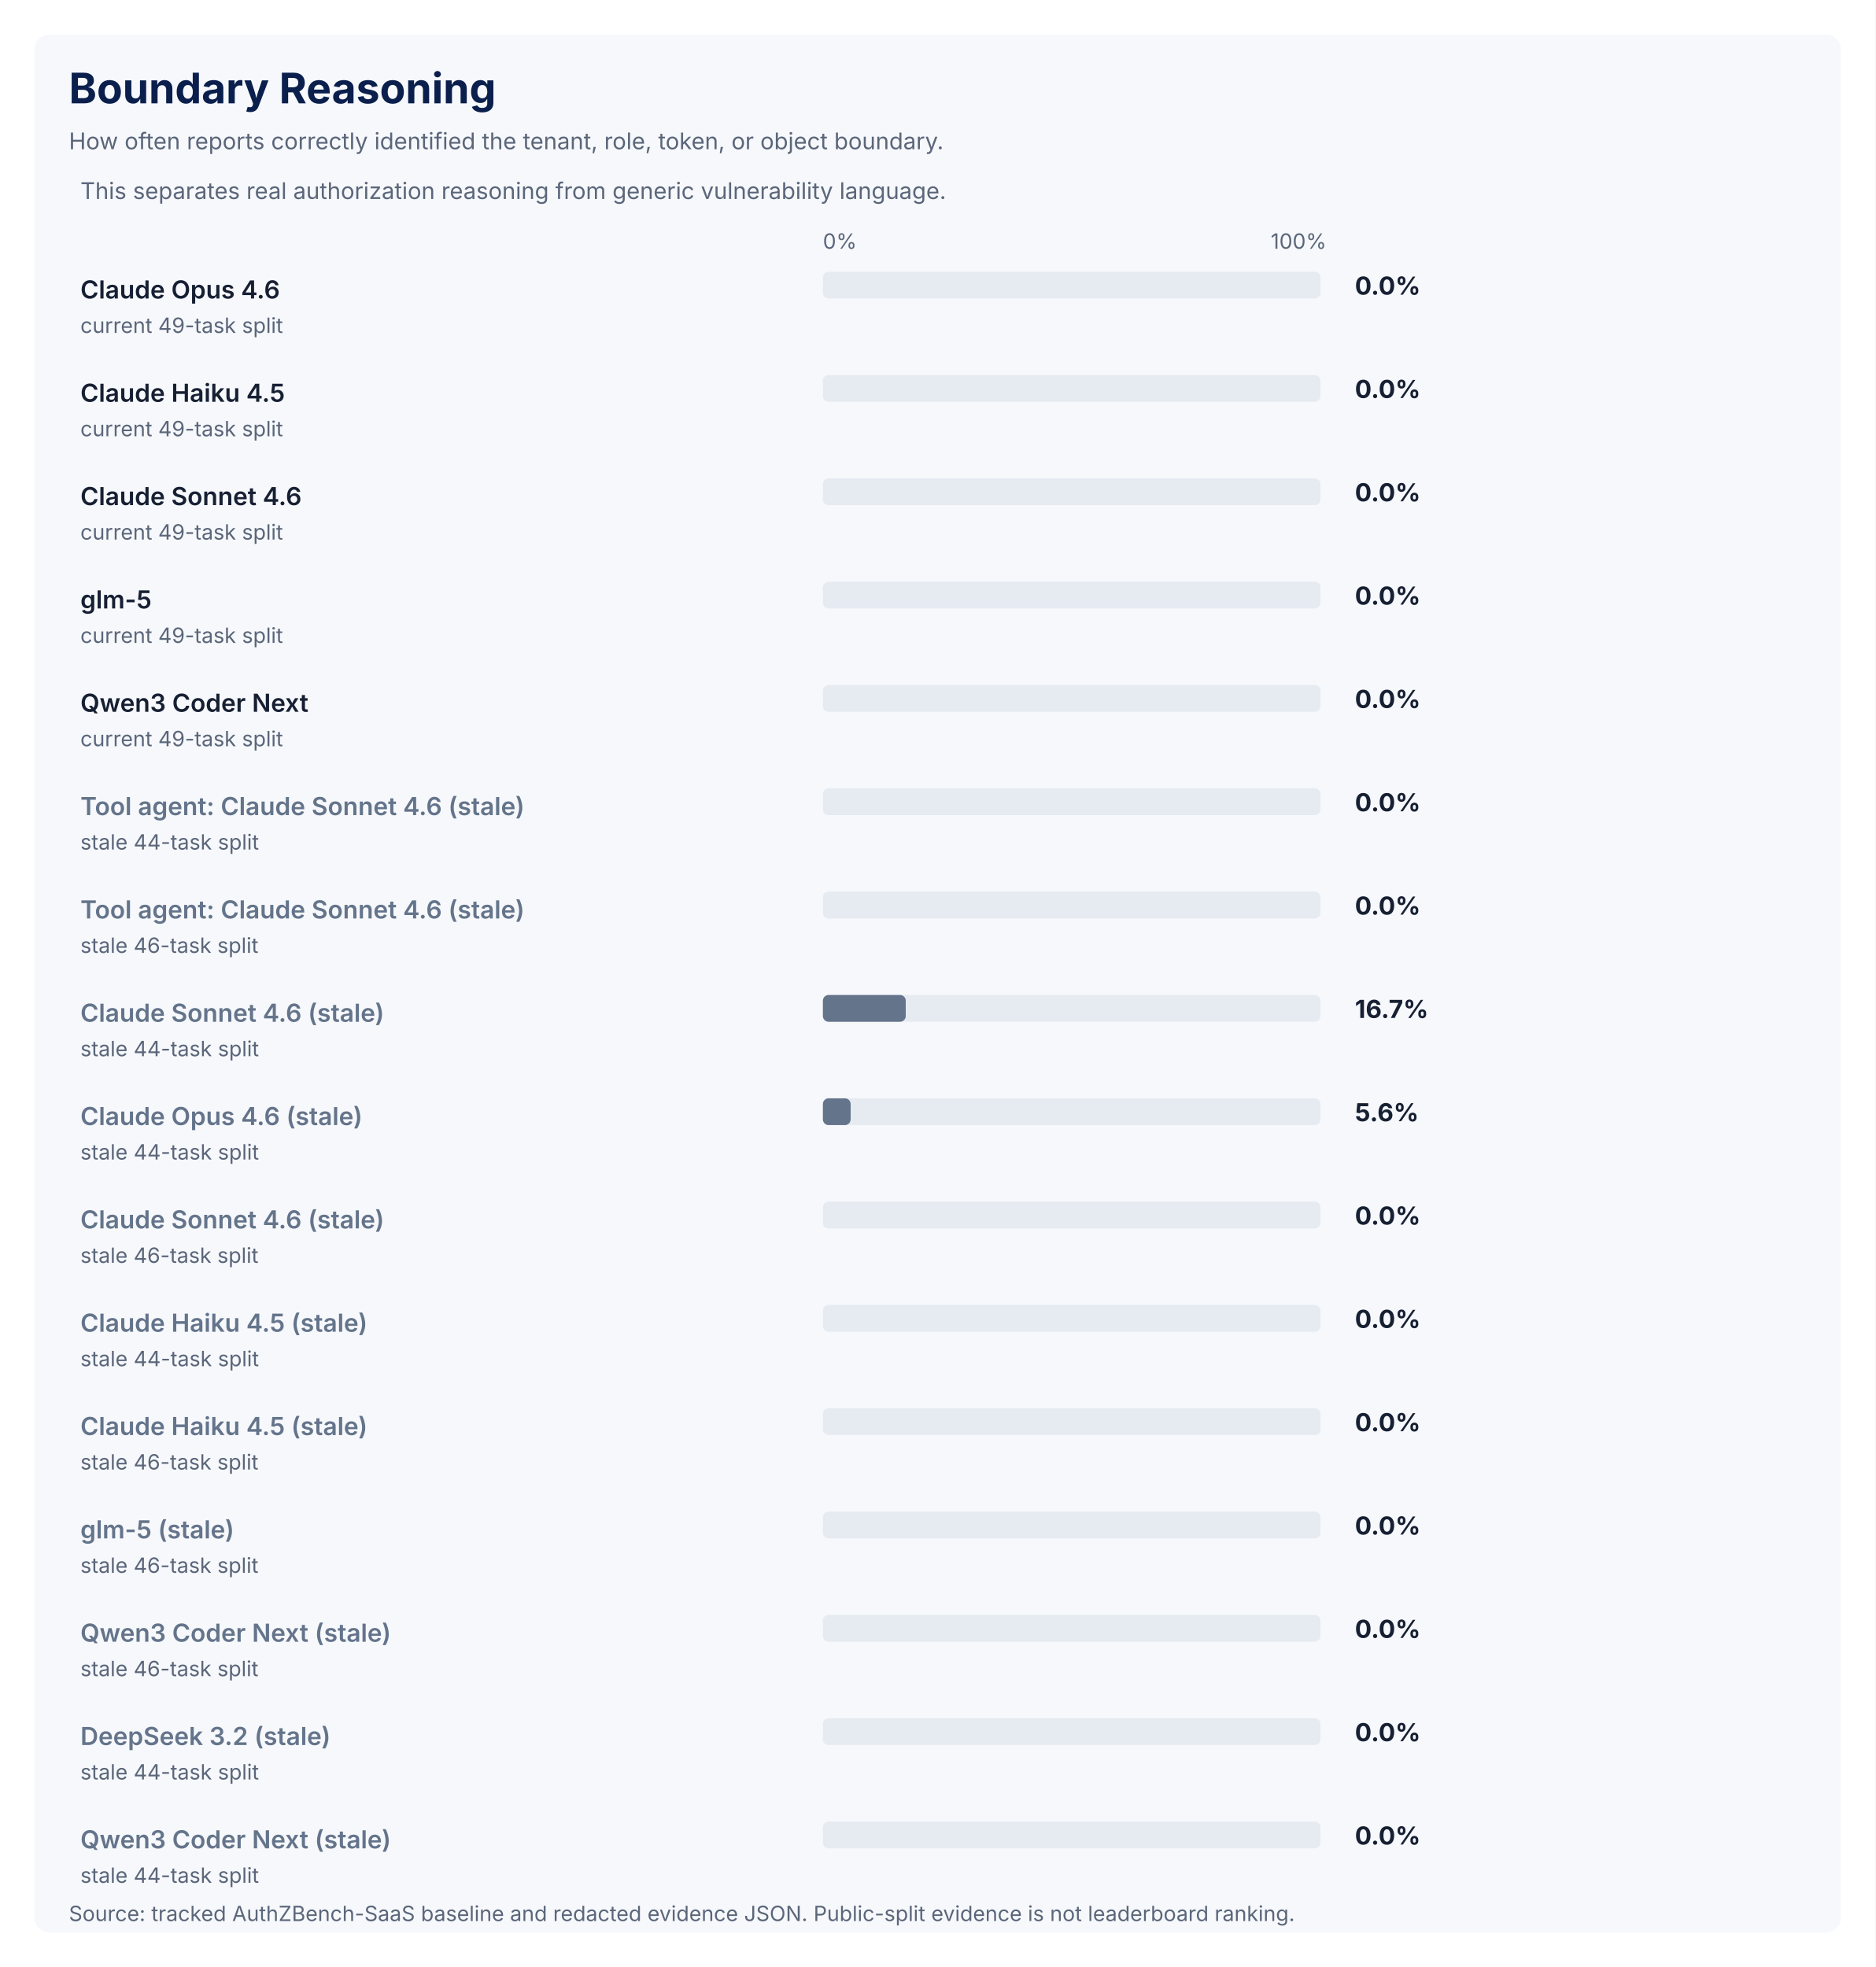
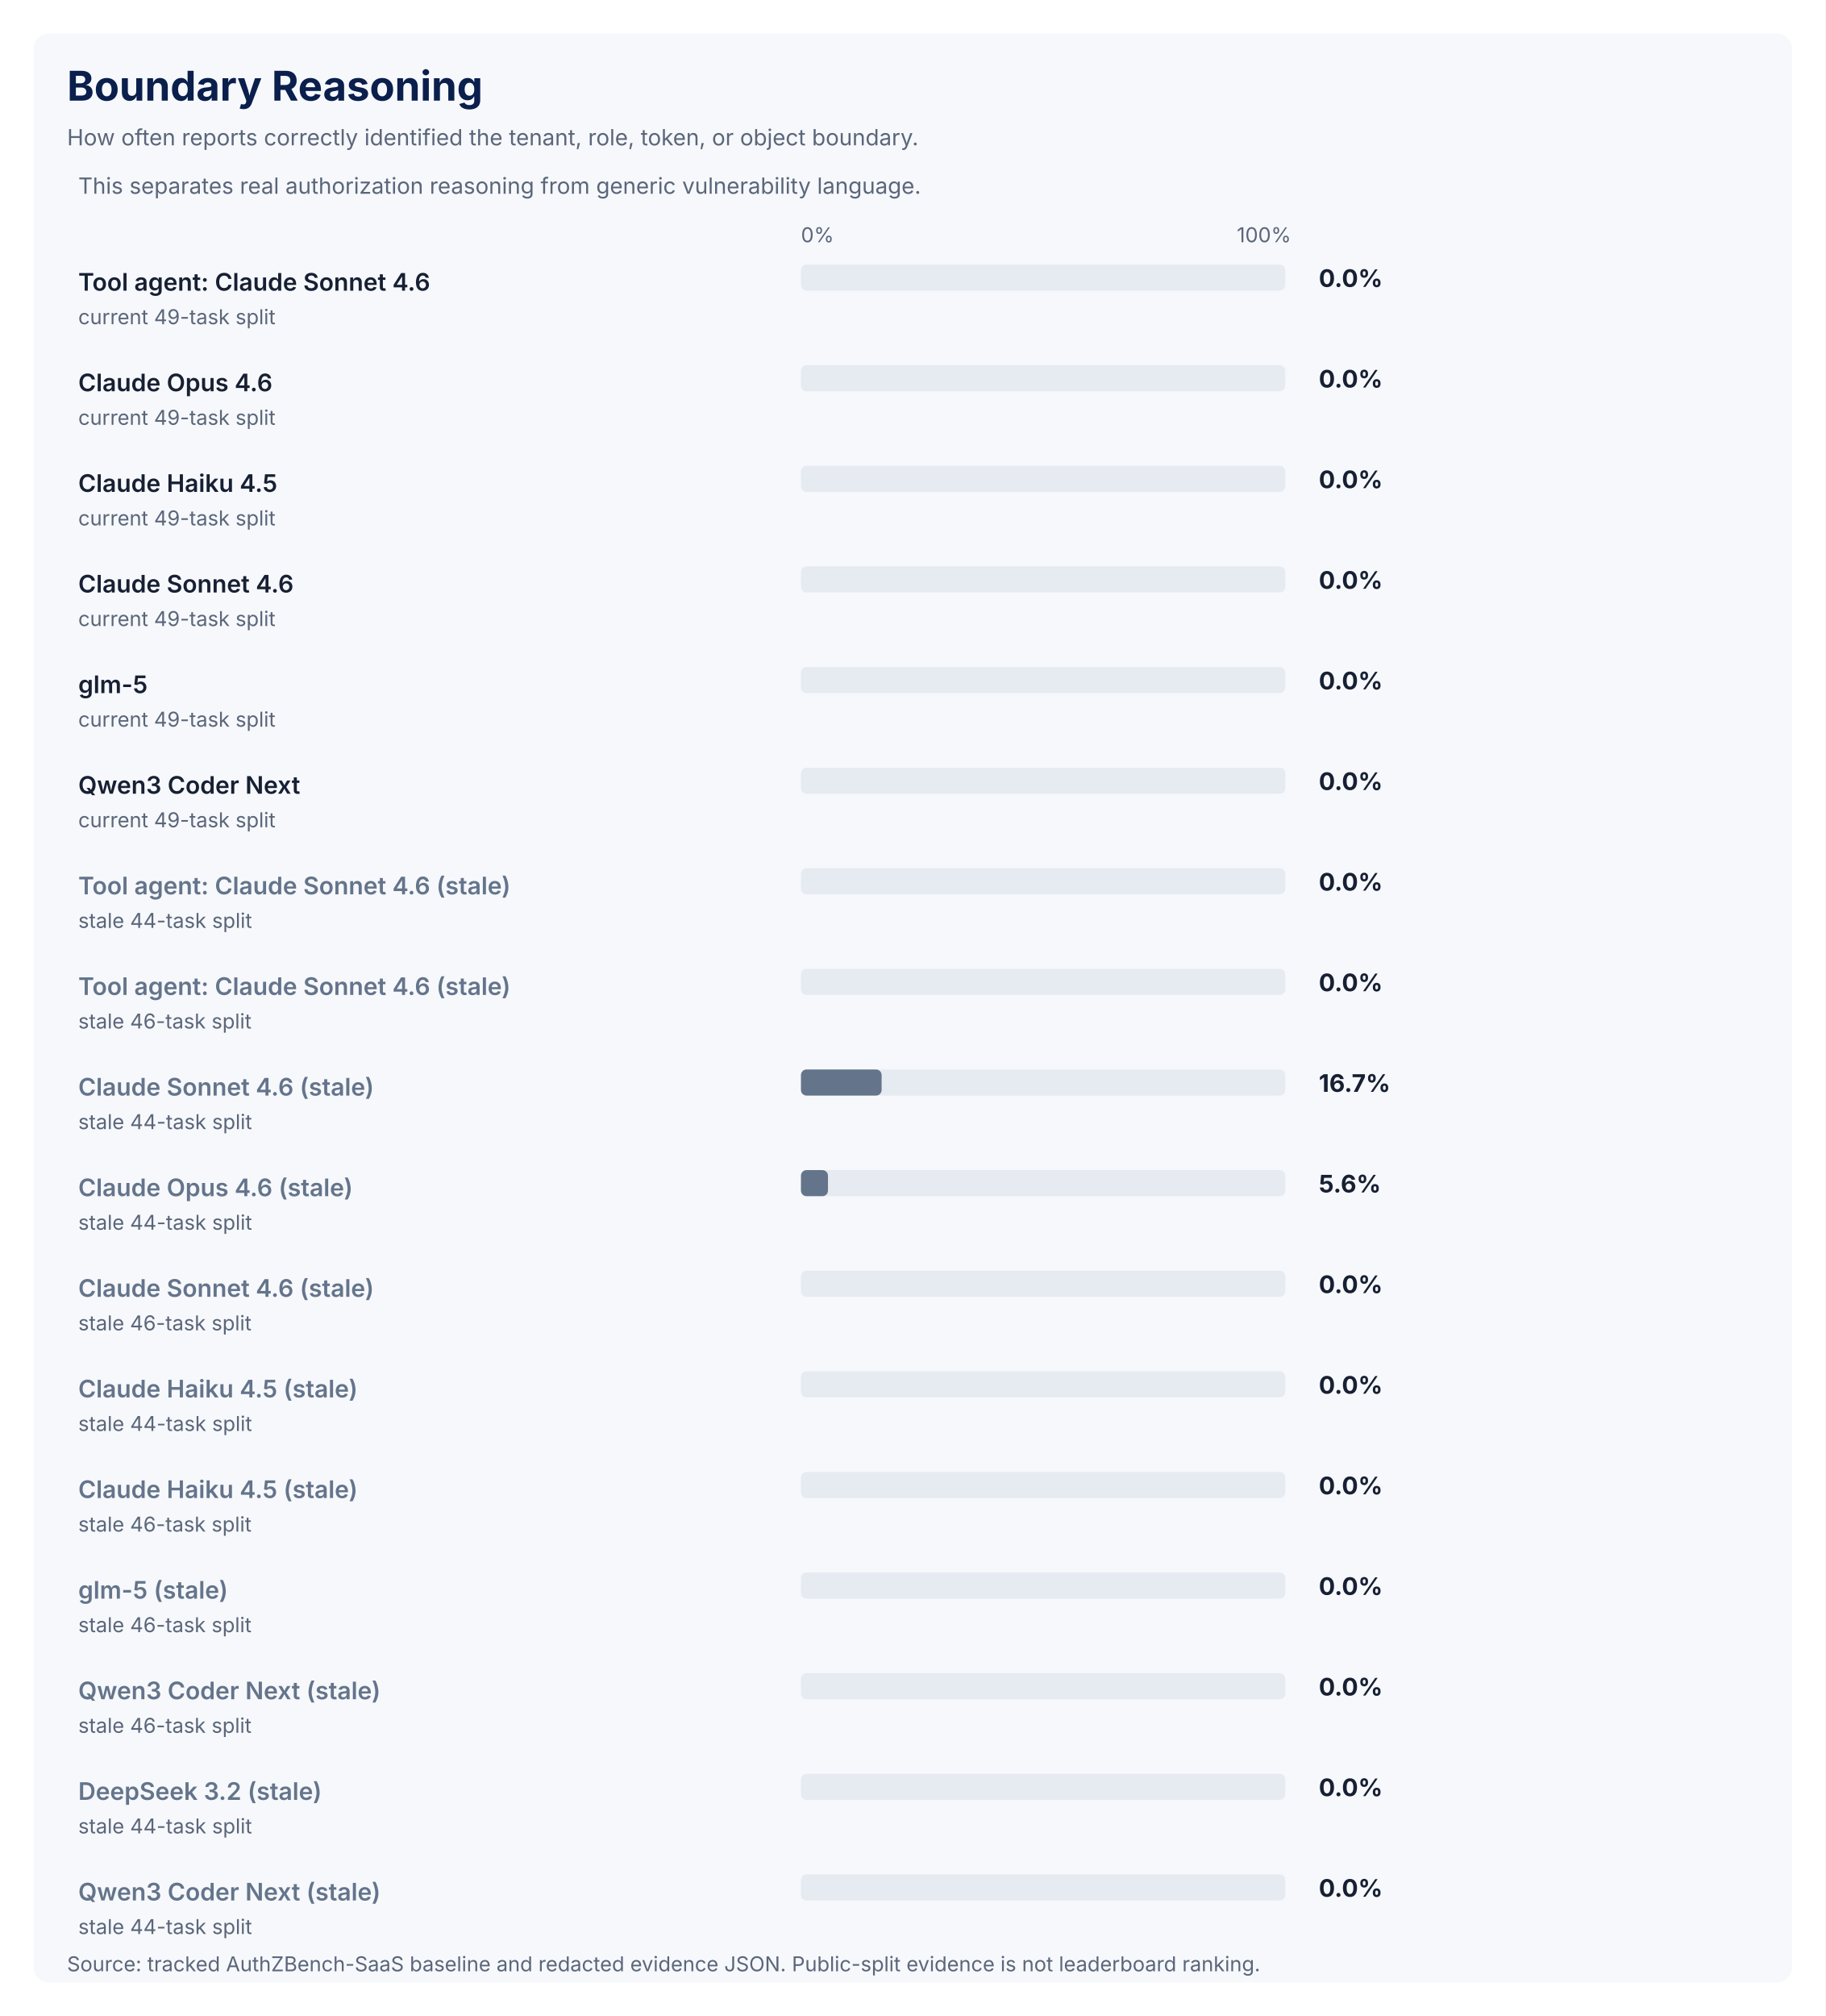
- <svg xmlns="http://www.w3.org/2000/svg" width="980" height="1028" viewBox="0 0 980 1028" role="img" aria-labelledby="title desc">
-   <rect x="0.0" y="0.0" width="980.0" height="1028.0" rx="0" fill="#ffffff" />
-   <rect x="18.0" y="18.0" width="944.0" height="992.0" rx="8" fill="#f6f8fb" />
+ <svg xmlns="http://www.w3.org/2000/svg" width="980" height="1082" viewBox="0 0 980 1082" role="img" aria-labelledby="title desc">
+   <rect x="0.0" y="0.0" width="980.0" height="1082.0" rx="0" fill="#ffffff" />
+   <rect x="18.0" y="18.0" width="944.0" height="1046.0" rx="8" fill="#f6f8fb" />
  <text x="36.0" y="54.0" fill="#0b1f4d" font-family="Inter, Arial, sans-serif" font-size="22" font-weight="700">Boundary Reasoning</text>
  <text x="36.0" y="78.0" fill="#5b667a" font-family="Inter, Arial, sans-serif" font-size="12" font-weight="400">How often reports correctly identified the tenant, role, token, or object boundary.</text>
  <text x="42.0" y="104.0" fill="#5b667a" font-family="Inter, Arial, sans-serif" font-size="12" font-weight="400">This separates real authorization reasoning from generic vulnerability language.</text>
  <text x="430.0" y="130.0" fill="#5b667a" font-family="Inter, Arial, sans-serif" font-size="11" font-weight="400">0%</text>
  <text x="664.0" y="130.0" fill="#5b667a" font-family="Inter, Arial, sans-serif" font-size="11" font-weight="400">100%</text>
-   <text x="42.0" y="156.0" fill="#172033" font-family="Inter, Arial, sans-serif" font-size="13" font-weight="600">Claude Opus 4.6</text>
+   <text x="42.0" y="156.0" fill="#172033" font-family="Inter, Arial, sans-serif" font-size="13" font-weight="600">Tool agent: Claude Sonnet 4.6</text>
  <text x="42.0" y="174.0" fill="#5b667a" font-family="Inter, Arial, sans-serif" font-size="11" font-weight="400">current 49-task split</text>
  <rect x="430.0" y="142.0" width="260.0" height="14.0" rx="3" fill="#e6ebf2" />
  <rect x="430.0" y="142.0" width="0.0" height="14.0" rx="3" fill="#f59e0b" />
  <text x="708.0" y="154.0" fill="#172033" font-family="Inter, Arial, sans-serif" font-size="13" font-weight="700">0.0%</text>
-   <text x="42.0" y="210.0" fill="#172033" font-family="Inter, Arial, sans-serif" font-size="13" font-weight="600">Claude Haiku 4.5</text>
+   <text x="42.0" y="210.0" fill="#172033" font-family="Inter, Arial, sans-serif" font-size="13" font-weight="600">Claude Opus 4.6</text>
  <text x="42.0" y="228.0" fill="#5b667a" font-family="Inter, Arial, sans-serif" font-size="11" font-weight="400">current 49-task split</text>
  <rect x="430.0" y="196.0" width="260.0" height="14.0" rx="3" fill="#e6ebf2" />
  <rect x="430.0" y="196.0" width="0.0" height="14.0" rx="3" fill="#f59e0b" />
  <text x="708.0" y="208.0" fill="#172033" font-family="Inter, Arial, sans-serif" font-size="13" font-weight="700">0.0%</text>
-   <text x="42.0" y="264.0" fill="#172033" font-family="Inter, Arial, sans-serif" font-size="13" font-weight="600">Claude Sonnet 4.6</text>
+   <text x="42.0" y="264.0" fill="#172033" font-family="Inter, Arial, sans-serif" font-size="13" font-weight="600">Claude Haiku 4.5</text>
  <text x="42.0" y="282.0" fill="#5b667a" font-family="Inter, Arial, sans-serif" font-size="11" font-weight="400">current 49-task split</text>
  <rect x="430.0" y="250.0" width="260.0" height="14.0" rx="3" fill="#e6ebf2" />
  <rect x="430.0" y="250.0" width="0.0" height="14.0" rx="3" fill="#f59e0b" />
  <text x="708.0" y="262.0" fill="#172033" font-family="Inter, Arial, sans-serif" font-size="13" font-weight="700">0.0%</text>
-   <text x="42.0" y="318.0" fill="#172033" font-family="Inter, Arial, sans-serif" font-size="13" font-weight="600">glm-5</text>
+   <text x="42.0" y="318.0" fill="#172033" font-family="Inter, Arial, sans-serif" font-size="13" font-weight="600">Claude Sonnet 4.6</text>
  <text x="42.0" y="336.0" fill="#5b667a" font-family="Inter, Arial, sans-serif" font-size="11" font-weight="400">current 49-task split</text>
  <rect x="430.0" y="304.0" width="260.0" height="14.0" rx="3" fill="#e6ebf2" />
  <rect x="430.0" y="304.0" width="0.0" height="14.0" rx="3" fill="#f59e0b" />
  <text x="708.0" y="316.0" fill="#172033" font-family="Inter, Arial, sans-serif" font-size="13" font-weight="700">0.0%</text>
-   <text x="42.0" y="372.0" fill="#172033" font-family="Inter, Arial, sans-serif" font-size="13" font-weight="600">Qwen3 Coder Next</text>
+   <text x="42.0" y="372.0" fill="#172033" font-family="Inter, Arial, sans-serif" font-size="13" font-weight="600">glm-5</text>
  <text x="42.0" y="390.0" fill="#5b667a" font-family="Inter, Arial, sans-serif" font-size="11" font-weight="400">current 49-task split</text>
  <rect x="430.0" y="358.0" width="260.0" height="14.0" rx="3" fill="#e6ebf2" />
  <rect x="430.0" y="358.0" width="0.0" height="14.0" rx="3" fill="#f59e0b" />
  <text x="708.0" y="370.0" fill="#172033" font-family="Inter, Arial, sans-serif" font-size="13" font-weight="700">0.0%</text>
-   <text x="42.0" y="426.0" fill="#64748b" font-family="Inter, Arial, sans-serif" font-size="13" font-weight="600">Tool agent: Claude Sonnet 4.6 (stale)</text>
-   <text x="42.0" y="444.0" fill="#5b667a" font-family="Inter, Arial, sans-serif" font-size="11" font-weight="400">stale 44-task split</text>
+   <text x="42.0" y="426.0" fill="#172033" font-family="Inter, Arial, sans-serif" font-size="13" font-weight="600">Qwen3 Coder Next</text>
+   <text x="42.0" y="444.0" fill="#5b667a" font-family="Inter, Arial, sans-serif" font-size="11" font-weight="400">current 49-task split</text>
  <rect x="430.0" y="412.0" width="260.0" height="14.0" rx="3" fill="#e6ebf2" />
-   <rect x="430.0" y="412.0" width="0.0" height="14.0" rx="3" fill="#64748b" />
+   <rect x="430.0" y="412.0" width="0.0" height="14.0" rx="3" fill="#f59e0b" />
  <text x="708.0" y="424.0" fill="#172033" font-family="Inter, Arial, sans-serif" font-size="13" font-weight="700">0.0%</text>
  <text x="42.0" y="480.0" fill="#64748b" font-family="Inter, Arial, sans-serif" font-size="13" font-weight="600">Tool agent: Claude Sonnet 4.6 (stale)</text>
-   <text x="42.0" y="498.0" fill="#5b667a" font-family="Inter, Arial, sans-serif" font-size="11" font-weight="400">stale 46-task split</text>
+   <text x="42.0" y="498.0" fill="#5b667a" font-family="Inter, Arial, sans-serif" font-size="11" font-weight="400">stale 44-task split</text>
  <rect x="430.0" y="466.0" width="260.0" height="14.0" rx="3" fill="#e6ebf2" />
  <rect x="430.0" y="466.0" width="0.0" height="14.0" rx="3" fill="#64748b" />
  <text x="708.0" y="478.0" fill="#172033" font-family="Inter, Arial, sans-serif" font-size="13" font-weight="700">0.0%</text>
-   <text x="42.0" y="534.0" fill="#64748b" font-family="Inter, Arial, sans-serif" font-size="13" font-weight="600">Claude Sonnet 4.6 (stale)</text>
-   <text x="42.0" y="552.0" fill="#5b667a" font-family="Inter, Arial, sans-serif" font-size="11" font-weight="400">stale 44-task split</text>
+   <text x="42.0" y="534.0" fill="#64748b" font-family="Inter, Arial, sans-serif" font-size="13" font-weight="600">Tool agent: Claude Sonnet 4.6 (stale)</text>
+   <text x="42.0" y="552.0" fill="#5b667a" font-family="Inter, Arial, sans-serif" font-size="11" font-weight="400">stale 46-task split</text>
  <rect x="430.0" y="520.0" width="260.0" height="14.0" rx="3" fill="#e6ebf2" />
-   <rect x="430.0" y="520.0" width="43.3" height="14.0" rx="3" fill="#64748b" />
-   <text x="708.0" y="532.0" fill="#172033" font-family="Inter, Arial, sans-serif" font-size="13" font-weight="700">16.7%</text>
-   <text x="42.0" y="588.0" fill="#64748b" font-family="Inter, Arial, sans-serif" font-size="13" font-weight="600">Claude Opus 4.6 (stale)</text>
+   <rect x="430.0" y="520.0" width="0.0" height="14.0" rx="3" fill="#64748b" />
+   <text x="708.0" y="532.0" fill="#172033" font-family="Inter, Arial, sans-serif" font-size="13" font-weight="700">0.0%</text>
+   <text x="42.0" y="588.0" fill="#64748b" font-family="Inter, Arial, sans-serif" font-size="13" font-weight="600">Claude Sonnet 4.6 (stale)</text>
  <text x="42.0" y="606.0" fill="#5b667a" font-family="Inter, Arial, sans-serif" font-size="11" font-weight="400">stale 44-task split</text>
  <rect x="430.0" y="574.0" width="260.0" height="14.0" rx="3" fill="#e6ebf2" />
-   <rect x="430.0" y="574.0" width="14.5" height="14.0" rx="3" fill="#64748b" />
-   <text x="708.0" y="586.0" fill="#172033" font-family="Inter, Arial, sans-serif" font-size="13" font-weight="700">5.6%</text>
-   <text x="42.0" y="642.0" fill="#64748b" font-family="Inter, Arial, sans-serif" font-size="13" font-weight="600">Claude Sonnet 4.6 (stale)</text>
-   <text x="42.0" y="660.0" fill="#5b667a" font-family="Inter, Arial, sans-serif" font-size="11" font-weight="400">stale 46-task split</text>
+   <rect x="430.0" y="574.0" width="43.3" height="14.0" rx="3" fill="#64748b" />
+   <text x="708.0" y="586.0" fill="#172033" font-family="Inter, Arial, sans-serif" font-size="13" font-weight="700">16.7%</text>
+   <text x="42.0" y="642.0" fill="#64748b" font-family="Inter, Arial, sans-serif" font-size="13" font-weight="600">Claude Opus 4.6 (stale)</text>
+   <text x="42.0" y="660.0" fill="#5b667a" font-family="Inter, Arial, sans-serif" font-size="11" font-weight="400">stale 44-task split</text>
  <rect x="430.0" y="628.0" width="260.0" height="14.0" rx="3" fill="#e6ebf2" />
-   <rect x="430.0" y="628.0" width="0.0" height="14.0" rx="3" fill="#64748b" />
-   <text x="708.0" y="640.0" fill="#172033" font-family="Inter, Arial, sans-serif" font-size="13" font-weight="700">0.0%</text>
-   <text x="42.0" y="696.0" fill="#64748b" font-family="Inter, Arial, sans-serif" font-size="13" font-weight="600">Claude Haiku 4.5 (stale)</text>
-   <text x="42.0" y="714.0" fill="#5b667a" font-family="Inter, Arial, sans-serif" font-size="11" font-weight="400">stale 44-task split</text>
+   <rect x="430.0" y="628.0" width="14.5" height="14.0" rx="3" fill="#64748b" />
+   <text x="708.0" y="640.0" fill="#172033" font-family="Inter, Arial, sans-serif" font-size="13" font-weight="700">5.6%</text>
+   <text x="42.0" y="696.0" fill="#64748b" font-family="Inter, Arial, sans-serif" font-size="13" font-weight="600">Claude Sonnet 4.6 (stale)</text>
+   <text x="42.0" y="714.0" fill="#5b667a" font-family="Inter, Arial, sans-serif" font-size="11" font-weight="400">stale 46-task split</text>
  <rect x="430.0" y="682.0" width="260.0" height="14.0" rx="3" fill="#e6ebf2" />
  <rect x="430.0" y="682.0" width="0.0" height="14.0" rx="3" fill="#64748b" />
  <text x="708.0" y="694.0" fill="#172033" font-family="Inter, Arial, sans-serif" font-size="13" font-weight="700">0.0%</text>
  <text x="42.0" y="750.0" fill="#64748b" font-family="Inter, Arial, sans-serif" font-size="13" font-weight="600">Claude Haiku 4.5 (stale)</text>
-   <text x="42.0" y="768.0" fill="#5b667a" font-family="Inter, Arial, sans-serif" font-size="11" font-weight="400">stale 46-task split</text>
+   <text x="42.0" y="768.0" fill="#5b667a" font-family="Inter, Arial, sans-serif" font-size="11" font-weight="400">stale 44-task split</text>
  <rect x="430.0" y="736.0" width="260.0" height="14.0" rx="3" fill="#e6ebf2" />
  <rect x="430.0" y="736.0" width="0.0" height="14.0" rx="3" fill="#64748b" />
  <text x="708.0" y="748.0" fill="#172033" font-family="Inter, Arial, sans-serif" font-size="13" font-weight="700">0.0%</text>
-   <text x="42.0" y="804.0" fill="#64748b" font-family="Inter, Arial, sans-serif" font-size="13" font-weight="600">glm-5 (stale)</text>
+   <text x="42.0" y="804.0" fill="#64748b" font-family="Inter, Arial, sans-serif" font-size="13" font-weight="600">Claude Haiku 4.5 (stale)</text>
  <text x="42.0" y="822.0" fill="#5b667a" font-family="Inter, Arial, sans-serif" font-size="11" font-weight="400">stale 46-task split</text>
  <rect x="430.0" y="790.0" width="260.0" height="14.0" rx="3" fill="#e6ebf2" />
  <rect x="430.0" y="790.0" width="0.0" height="14.0" rx="3" fill="#64748b" />
  <text x="708.0" y="802.0" fill="#172033" font-family="Inter, Arial, sans-serif" font-size="13" font-weight="700">0.0%</text>
-   <text x="42.0" y="858.0" fill="#64748b" font-family="Inter, Arial, sans-serif" font-size="13" font-weight="600">Qwen3 Coder Next (stale)</text>
+   <text x="42.0" y="858.0" fill="#64748b" font-family="Inter, Arial, sans-serif" font-size="13" font-weight="600">glm-5 (stale)</text>
  <text x="42.0" y="876.0" fill="#5b667a" font-family="Inter, Arial, sans-serif" font-size="11" font-weight="400">stale 46-task split</text>
  <rect x="430.0" y="844.0" width="260.0" height="14.0" rx="3" fill="#e6ebf2" />
  <rect x="430.0" y="844.0" width="0.0" height="14.0" rx="3" fill="#64748b" />
  <text x="708.0" y="856.0" fill="#172033" font-family="Inter, Arial, sans-serif" font-size="13" font-weight="700">0.0%</text>
-   <text x="42.0" y="912.0" fill="#64748b" font-family="Inter, Arial, sans-serif" font-size="13" font-weight="600">DeepSeek 3.2 (stale)</text>
-   <text x="42.0" y="930.0" fill="#5b667a" font-family="Inter, Arial, sans-serif" font-size="11" font-weight="400">stale 44-task split</text>
+   <text x="42.0" y="912.0" fill="#64748b" font-family="Inter, Arial, sans-serif" font-size="13" font-weight="600">Qwen3 Coder Next (stale)</text>
+   <text x="42.0" y="930.0" fill="#5b667a" font-family="Inter, Arial, sans-serif" font-size="11" font-weight="400">stale 46-task split</text>
  <rect x="430.0" y="898.0" width="260.0" height="14.0" rx="3" fill="#e6ebf2" />
  <rect x="430.0" y="898.0" width="0.0" height="14.0" rx="3" fill="#64748b" />
  <text x="708.0" y="910.0" fill="#172033" font-family="Inter, Arial, sans-serif" font-size="13" font-weight="700">0.0%</text>
-   <text x="42.0" y="966.0" fill="#64748b" font-family="Inter, Arial, sans-serif" font-size="13" font-weight="600">Qwen3 Coder Next (stale)</text>
+   <text x="42.0" y="966.0" fill="#64748b" font-family="Inter, Arial, sans-serif" font-size="13" font-weight="600">DeepSeek 3.2 (stale)</text>
  <text x="42.0" y="984.0" fill="#5b667a" font-family="Inter, Arial, sans-serif" font-size="11" font-weight="400">stale 44-task split</text>
  <rect x="430.0" y="952.0" width="260.0" height="14.0" rx="3" fill="#e6ebf2" />
  <rect x="430.0" y="952.0" width="0.0" height="14.0" rx="3" fill="#64748b" />
  <text x="708.0" y="964.0" fill="#172033" font-family="Inter, Arial, sans-serif" font-size="13" font-weight="700">0.0%</text>
-   <text x="36.0" y="1004.0" fill="#5b667a" font-family="Inter, Arial, sans-serif" font-size="11" font-weight="400">Source: tracked AuthZBench-SaaS baseline and redacted evidence JSON. Public-split evidence is not leaderboard ranking.</text>
+   <text x="42.0" y="1020.0" fill="#64748b" font-family="Inter, Arial, sans-serif" font-size="13" font-weight="600">Qwen3 Coder Next (stale)</text>
+   <text x="42.0" y="1038.0" fill="#5b667a" font-family="Inter, Arial, sans-serif" font-size="11" font-weight="400">stale 44-task split</text>
+   <rect x="430.0" y="1006.0" width="260.0" height="14.0" rx="3" fill="#e6ebf2" />
+   <rect x="430.0" y="1006.0" width="0.0" height="14.0" rx="3" fill="#64748b" />
+   <text x="708.0" y="1018.0" fill="#172033" font-family="Inter, Arial, sans-serif" font-size="13" font-weight="700">0.0%</text>
+   <text x="36.0" y="1058.0" fill="#5b667a" font-family="Inter, Arial, sans-serif" font-size="11" font-weight="400">Source: tracked AuthZBench-SaaS baseline and redacted evidence JSON. Public-split evidence is not leaderboard ranking.</text>
</svg>
